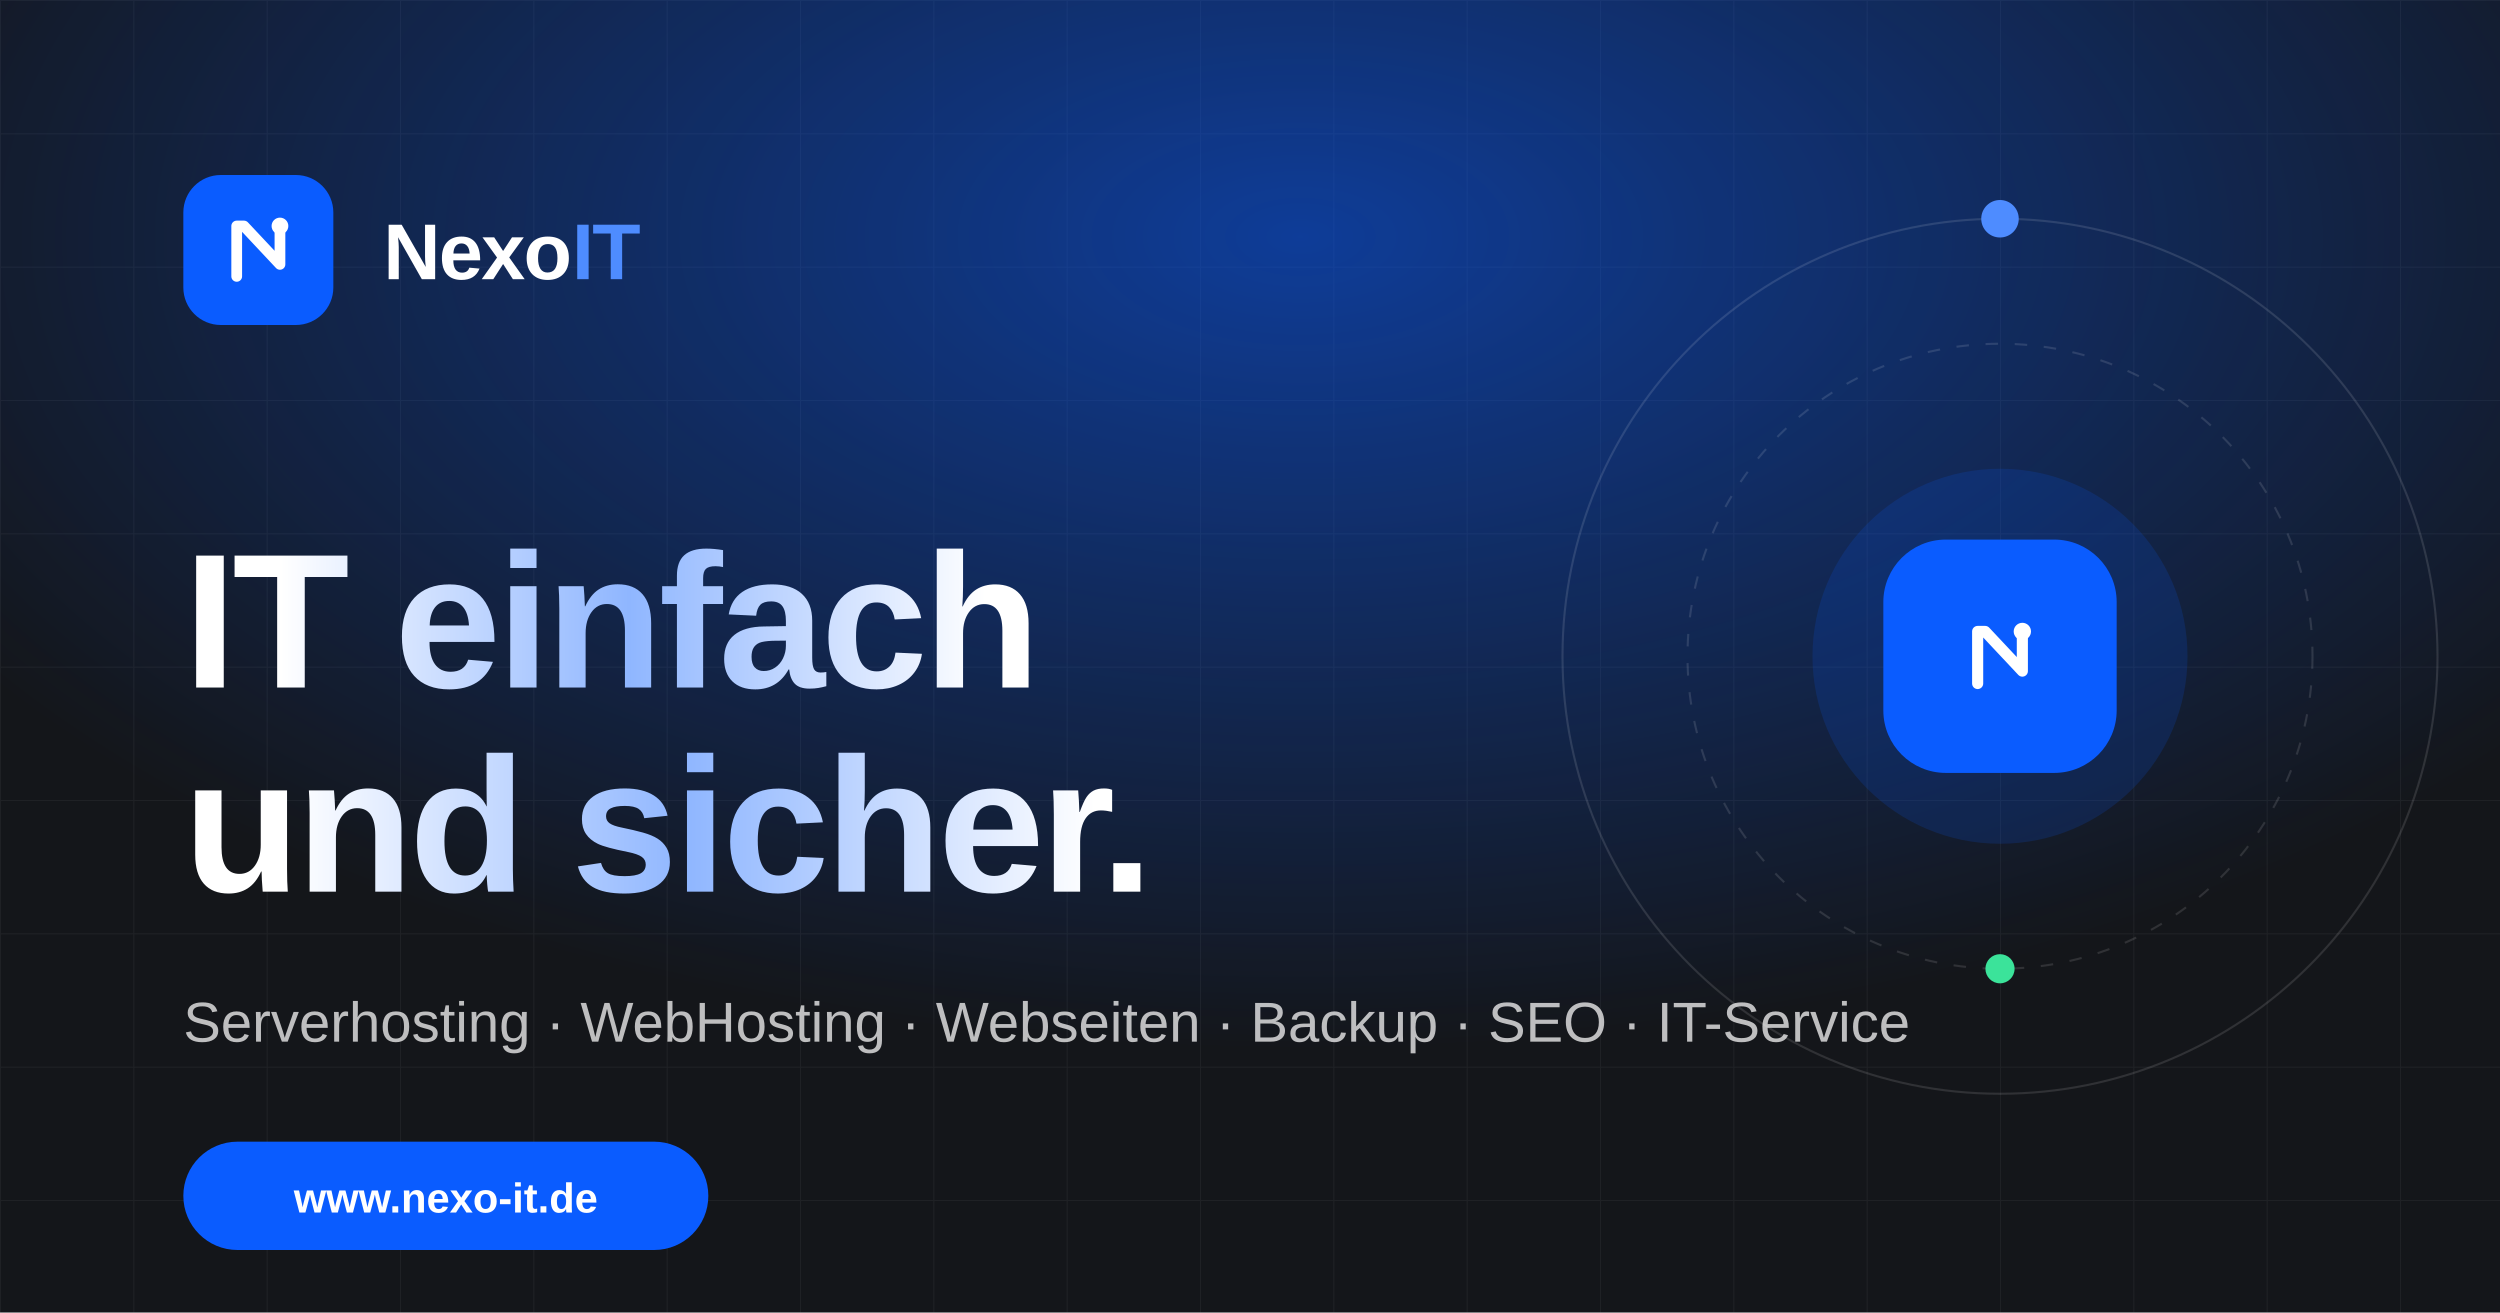
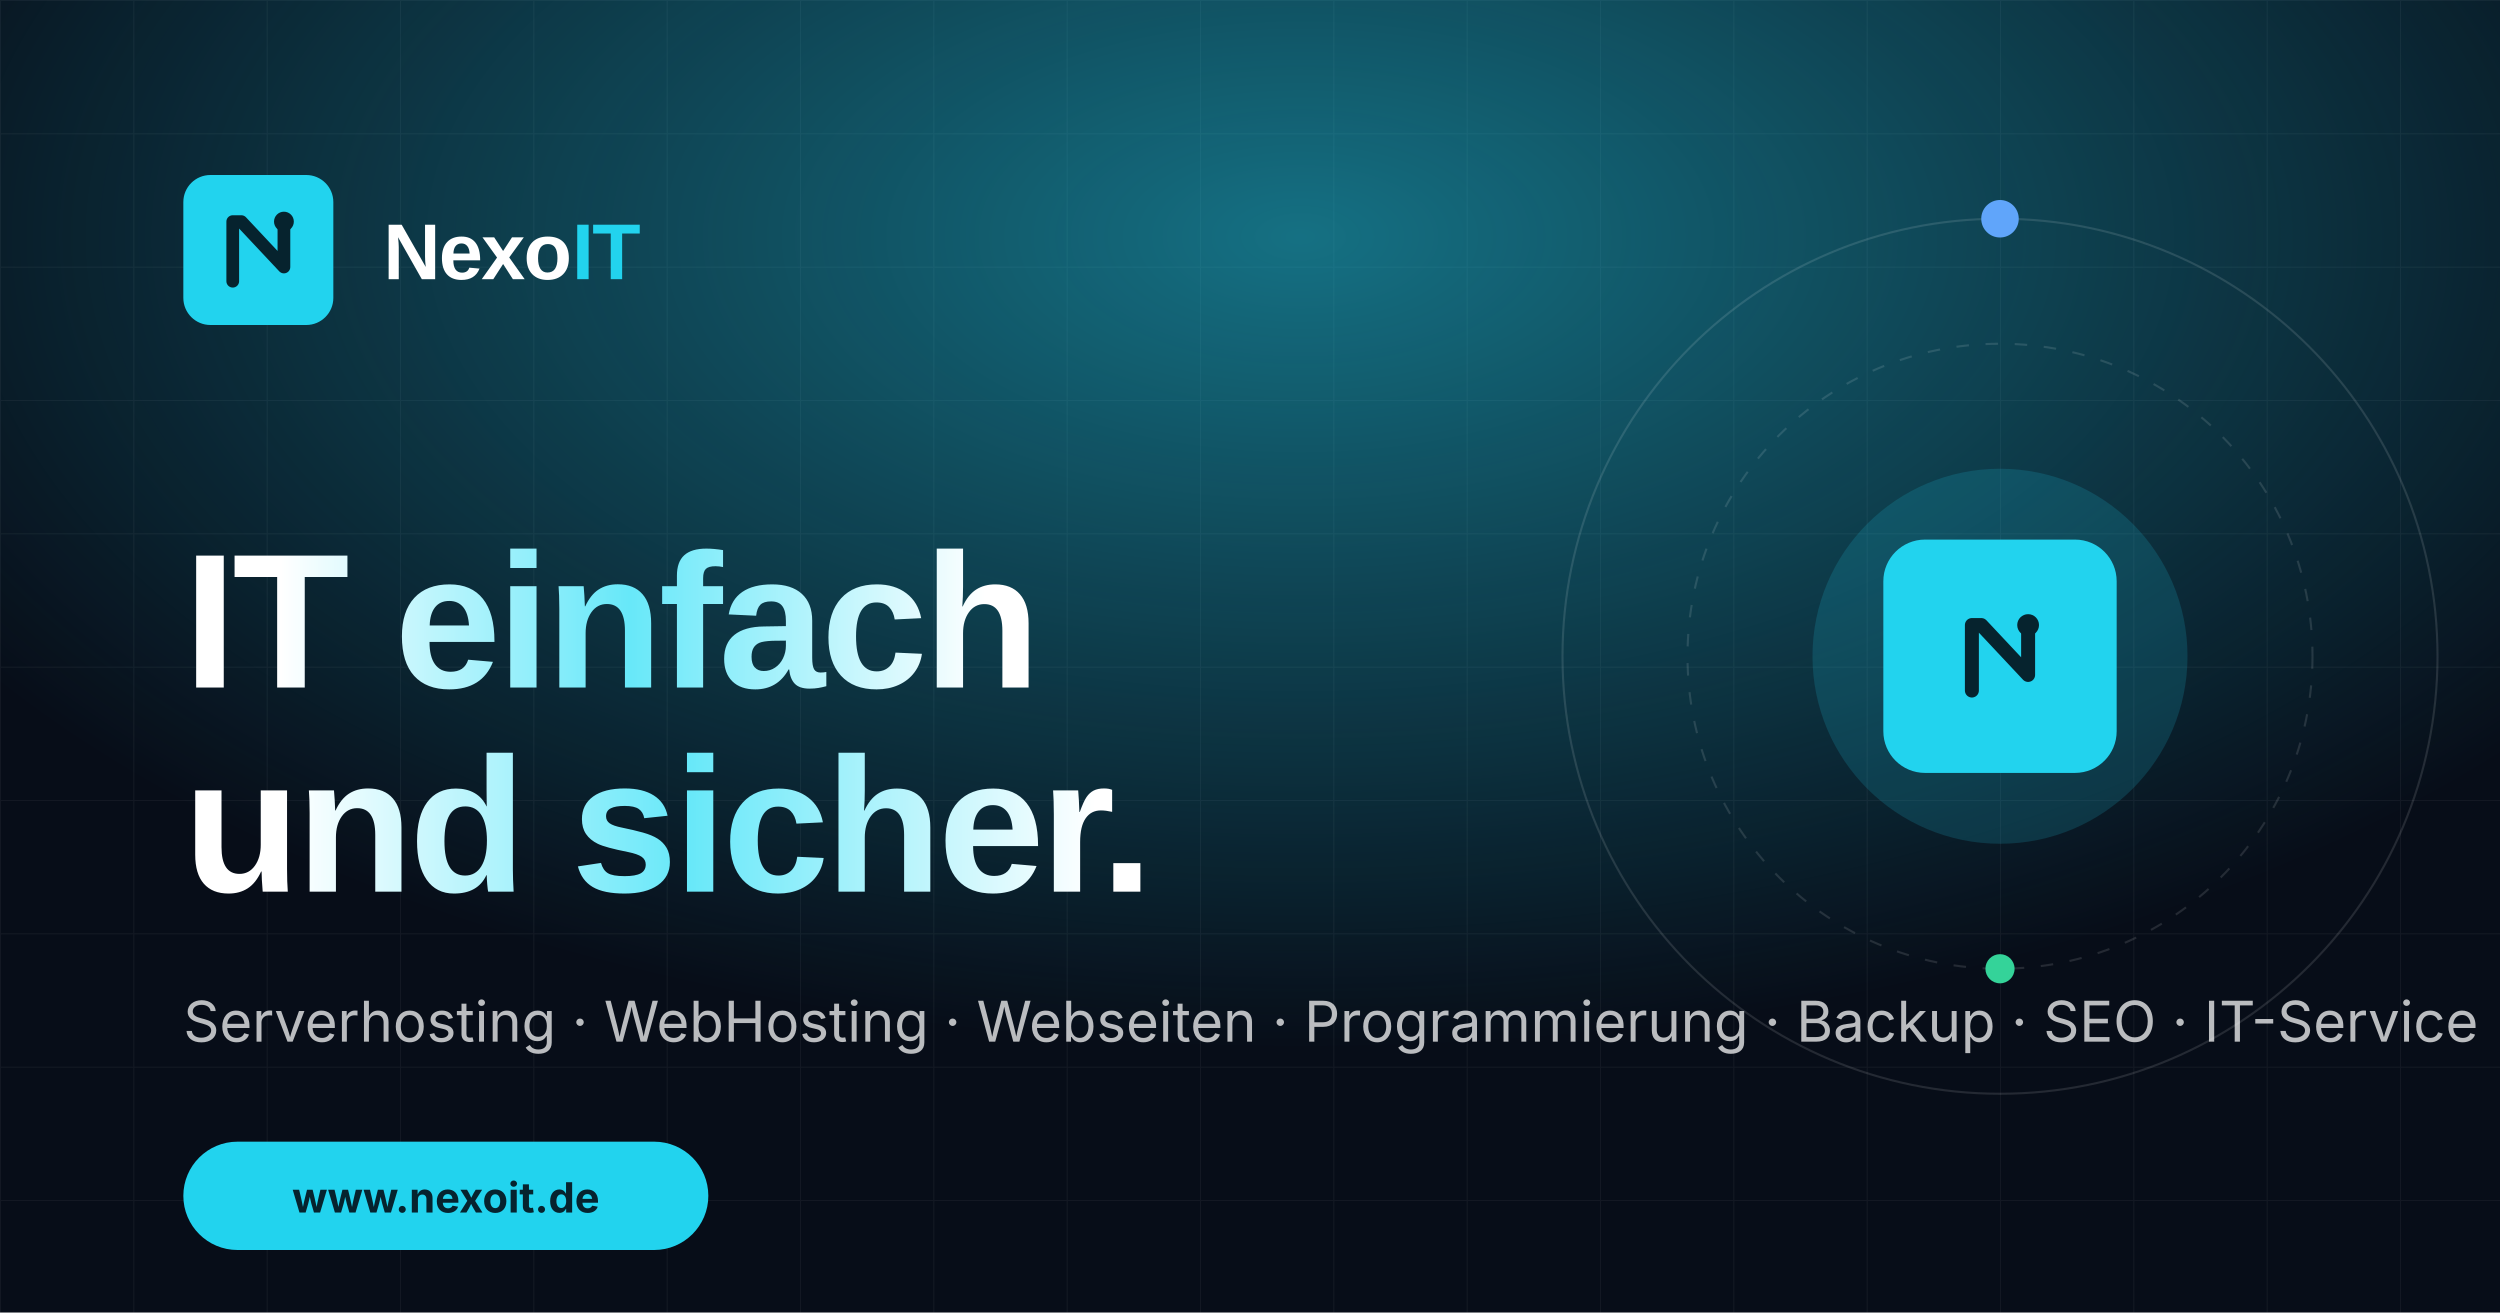
<svg xmlns="http://www.w3.org/2000/svg" width="1200" height="630" viewBox="0 0 1200 630">
  <defs>
    <radialGradient id="glow" cx="52%" cy="18%" r="62%">
-       <stop offset="0%" stop-color="#0A5CFF" stop-opacity="0.55" />
-       <stop offset="100%" stop-color="#0A5CFF" stop-opacity="0" />
+       <stop offset="0%" stop-color="#22D3EE" stop-opacity="0.5" />
+       <stop offset="100%" stop-color="#22D3EE" stop-opacity="0" />
    </radialGradient>
    <linearGradient id="shine" x1="0" y1="0" x2="1" y2="0">
      <stop offset="10%" stop-color="#FFFFFF" />
-       <stop offset="52%" stop-color="#8FB6FF" />
+       <stop offset="52%" stop-color="#67E8F9" />
      <stop offset="95%" stop-color="#FFFFFF" />
    </linearGradient>
    <pattern id="grid" width="64" height="64" patternUnits="userSpaceOnUse">
      <path d="M64 0H0v64" fill="none" stroke="#FFFFFF" stroke-opacity="0.05" stroke-width="1" />
    </pattern>
  </defs>
-   <rect width="1200" height="630" fill="#14161A" />
+   <rect width="1200" height="630" fill="#070D18" />
  <rect width="1200" height="630" fill="url(#grid)" />
  <rect width="1200" height="630" fill="url(#glow)" />
  <g transform="translate(88,84)">
-     <rect width="72" height="72" rx="18" fill="#0A5CFF" />
-     <g transform="translate(36,36) scale(0.6) translate(-48,-48)">
-       <path d="M30.7 69.1 L30.7 28.8 L36.5 28.8 L65.3 59.5 L65.3 28.8" stroke="#FFFFFF" stroke-width="8.6" fill="none" stroke-linecap="round" stroke-linejoin="round" />
-       <circle cx="65.3" cy="28.8" r="6.7" fill="#FFFFFF" />
+     <rect width="72" height="72" rx="13" fill="#22D3EE" />
+     <g transform="translate(36,36) scale(0.71) translate(-48,-48)">
+       <path d="M30.7 69.1 L30.7 28.8 L36.5 28.8 L65.3 59.5 L65.3 28.8" stroke="#06232E" stroke-width="8.6" fill="none" stroke-linecap="round" stroke-linejoin="round" />
+       <circle cx="65.3" cy="28.8" r="6.7" fill="#06232E" />
    </g>
-     <text x="96" y="50" font-family="Sora, Segoe UI, Arial, sans-serif" font-size="38" font-weight="600" fill="#FFFFFF" letter-spacing="-0.8">Nexo<tspan font-weight="800" fill="#4E8CFF">IT</tspan>
+     <text x="96" y="50" font-family="Sora, Segoe UI, Arial, sans-serif" font-size="38" font-weight="600" fill="#FFFFFF" letter-spacing="-0.8">Nexo<tspan font-weight="800" fill="#22D3EE">IT</tspan>
    </text>
  </g>
  <text x="88" y="330" font-family="Sora, Segoe UI, Arial, sans-serif" font-size="92" font-weight="700" fill="url(#shine)" letter-spacing="-2">IT einfach</text>
  <text x="88" y="428" font-family="Sora, Segoe UI, Arial, sans-serif" font-size="92" font-weight="700" fill="url(#shine)" letter-spacing="-2">und sicher.</text>
-   <text x="88" y="500" font-family="Manrope, Segoe UI, Arial, sans-serif" font-size="27" fill="#FFFFFF" fill-opacity="0.72">Serverhosting · WebHosting · Webseiten · Backup · SEO · IT-Service</text>
+   <text x="88" y="500" font-family="Inter, Segoe UI, Arial, sans-serif" font-size="27" fill="#FFFFFF" fill-opacity="0.72">Serverhosting · WebHosting · Webseiten · Programmierung · Backup · SEO · IT-Service</text>
  <g transform="translate(88,548)">
-     <rect width="252" height="52" rx="26" fill="#0A5CFF" />
-     <text x="126" y="34" text-anchor="middle" font-family="Manrope, Segoe UI, Arial, sans-serif" font-size="20" font-weight="700" fill="#FFFFFF">www.nexo-it.de</text>
+     <rect width="252" height="52" rx="26" fill="#22D3EE" />
+     <text x="126" y="34" text-anchor="middle" font-family="Inter, Segoe UI, Arial, sans-serif" font-size="20" font-weight="700" fill="#06232E">www.nexoit.de</text>
  </g>
  <g fill="none" stroke="#FFFFFF" stroke-opacity="0.12">
    <circle cx="960" cy="315" r="210" />
    <circle cx="960" cy="315" r="150" stroke-dasharray="6 8" />
  </g>
-   <circle cx="960" cy="105" r="9" fill="#4E8CFF" />
-   <circle cx="960" cy="465" r="7" fill="#3BE39A" />
-   <circle cx="960" cy="315" r="90" fill="#0A5CFF" fill-opacity="0.16" />
+   <circle cx="960" cy="105" r="9" fill="#60A5FA" />
+   <circle cx="960" cy="465" r="7" fill="#34D399" />
+   <circle cx="960" cy="315" r="90" fill="#22D3EE" fill-opacity="0.16" />
  <g transform="translate(960,315)">
-     <rect x="-56" y="-56" width="112" height="112" rx="30" fill="#0A5CFF" />
-     <g transform="scale(0.62) translate(-48,-48)">
-       <path d="M30.7 69.1 L30.7 28.8 L36.5 28.8 L65.3 59.5 L65.3 28.8" stroke="#FFFFFF" stroke-width="8.6" fill="none" stroke-linecap="round" stroke-linejoin="round" />
-       <circle cx="65.3" cy="28.8" r="6.7" fill="#FFFFFF" />
+     <rect x="-56" y="-56" width="112" height="112" rx="20" fill="#22D3EE" />
+     <g transform="scale(0.78) translate(-48,-48)">
+       <path d="M30.7 69.1 L30.7 28.8 L36.5 28.8 L65.3 59.5 L65.3 28.8" stroke="#06232E" stroke-width="8.6" fill="none" stroke-linecap="round" stroke-linejoin="round" />
+       <circle cx="65.3" cy="28.8" r="6.7" fill="#06232E" />
    </g>
  </g>
</svg>
